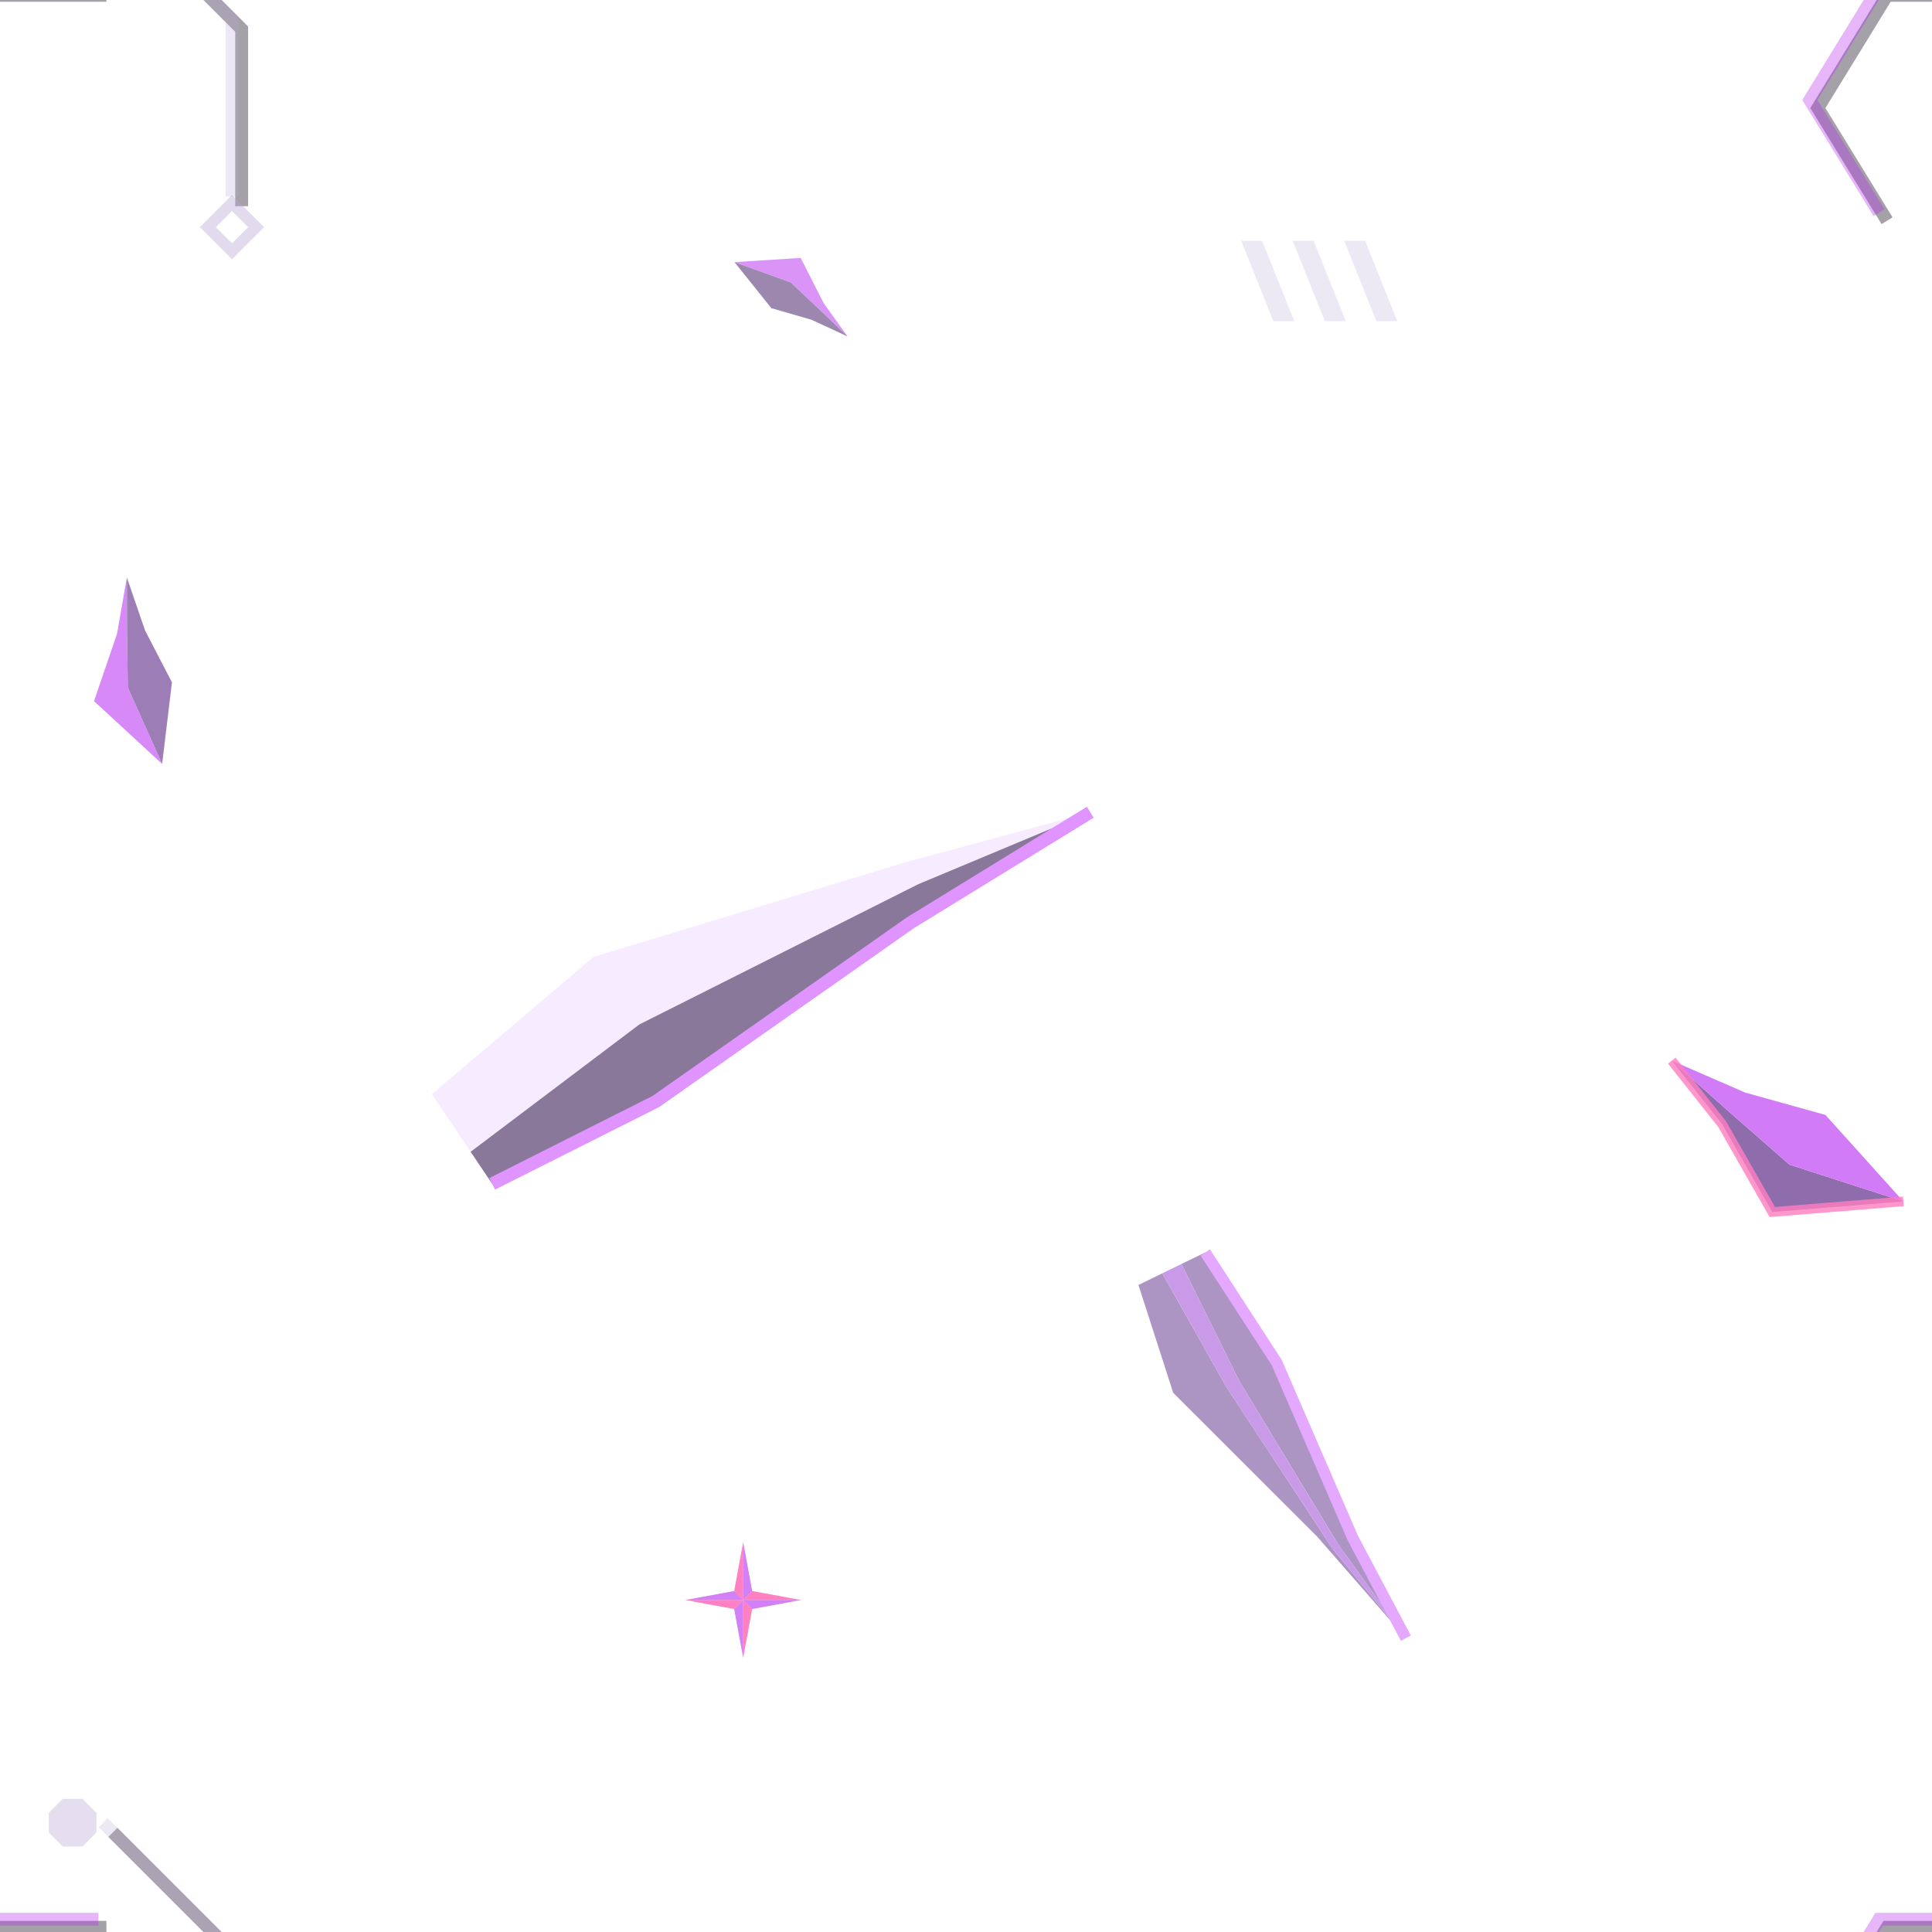
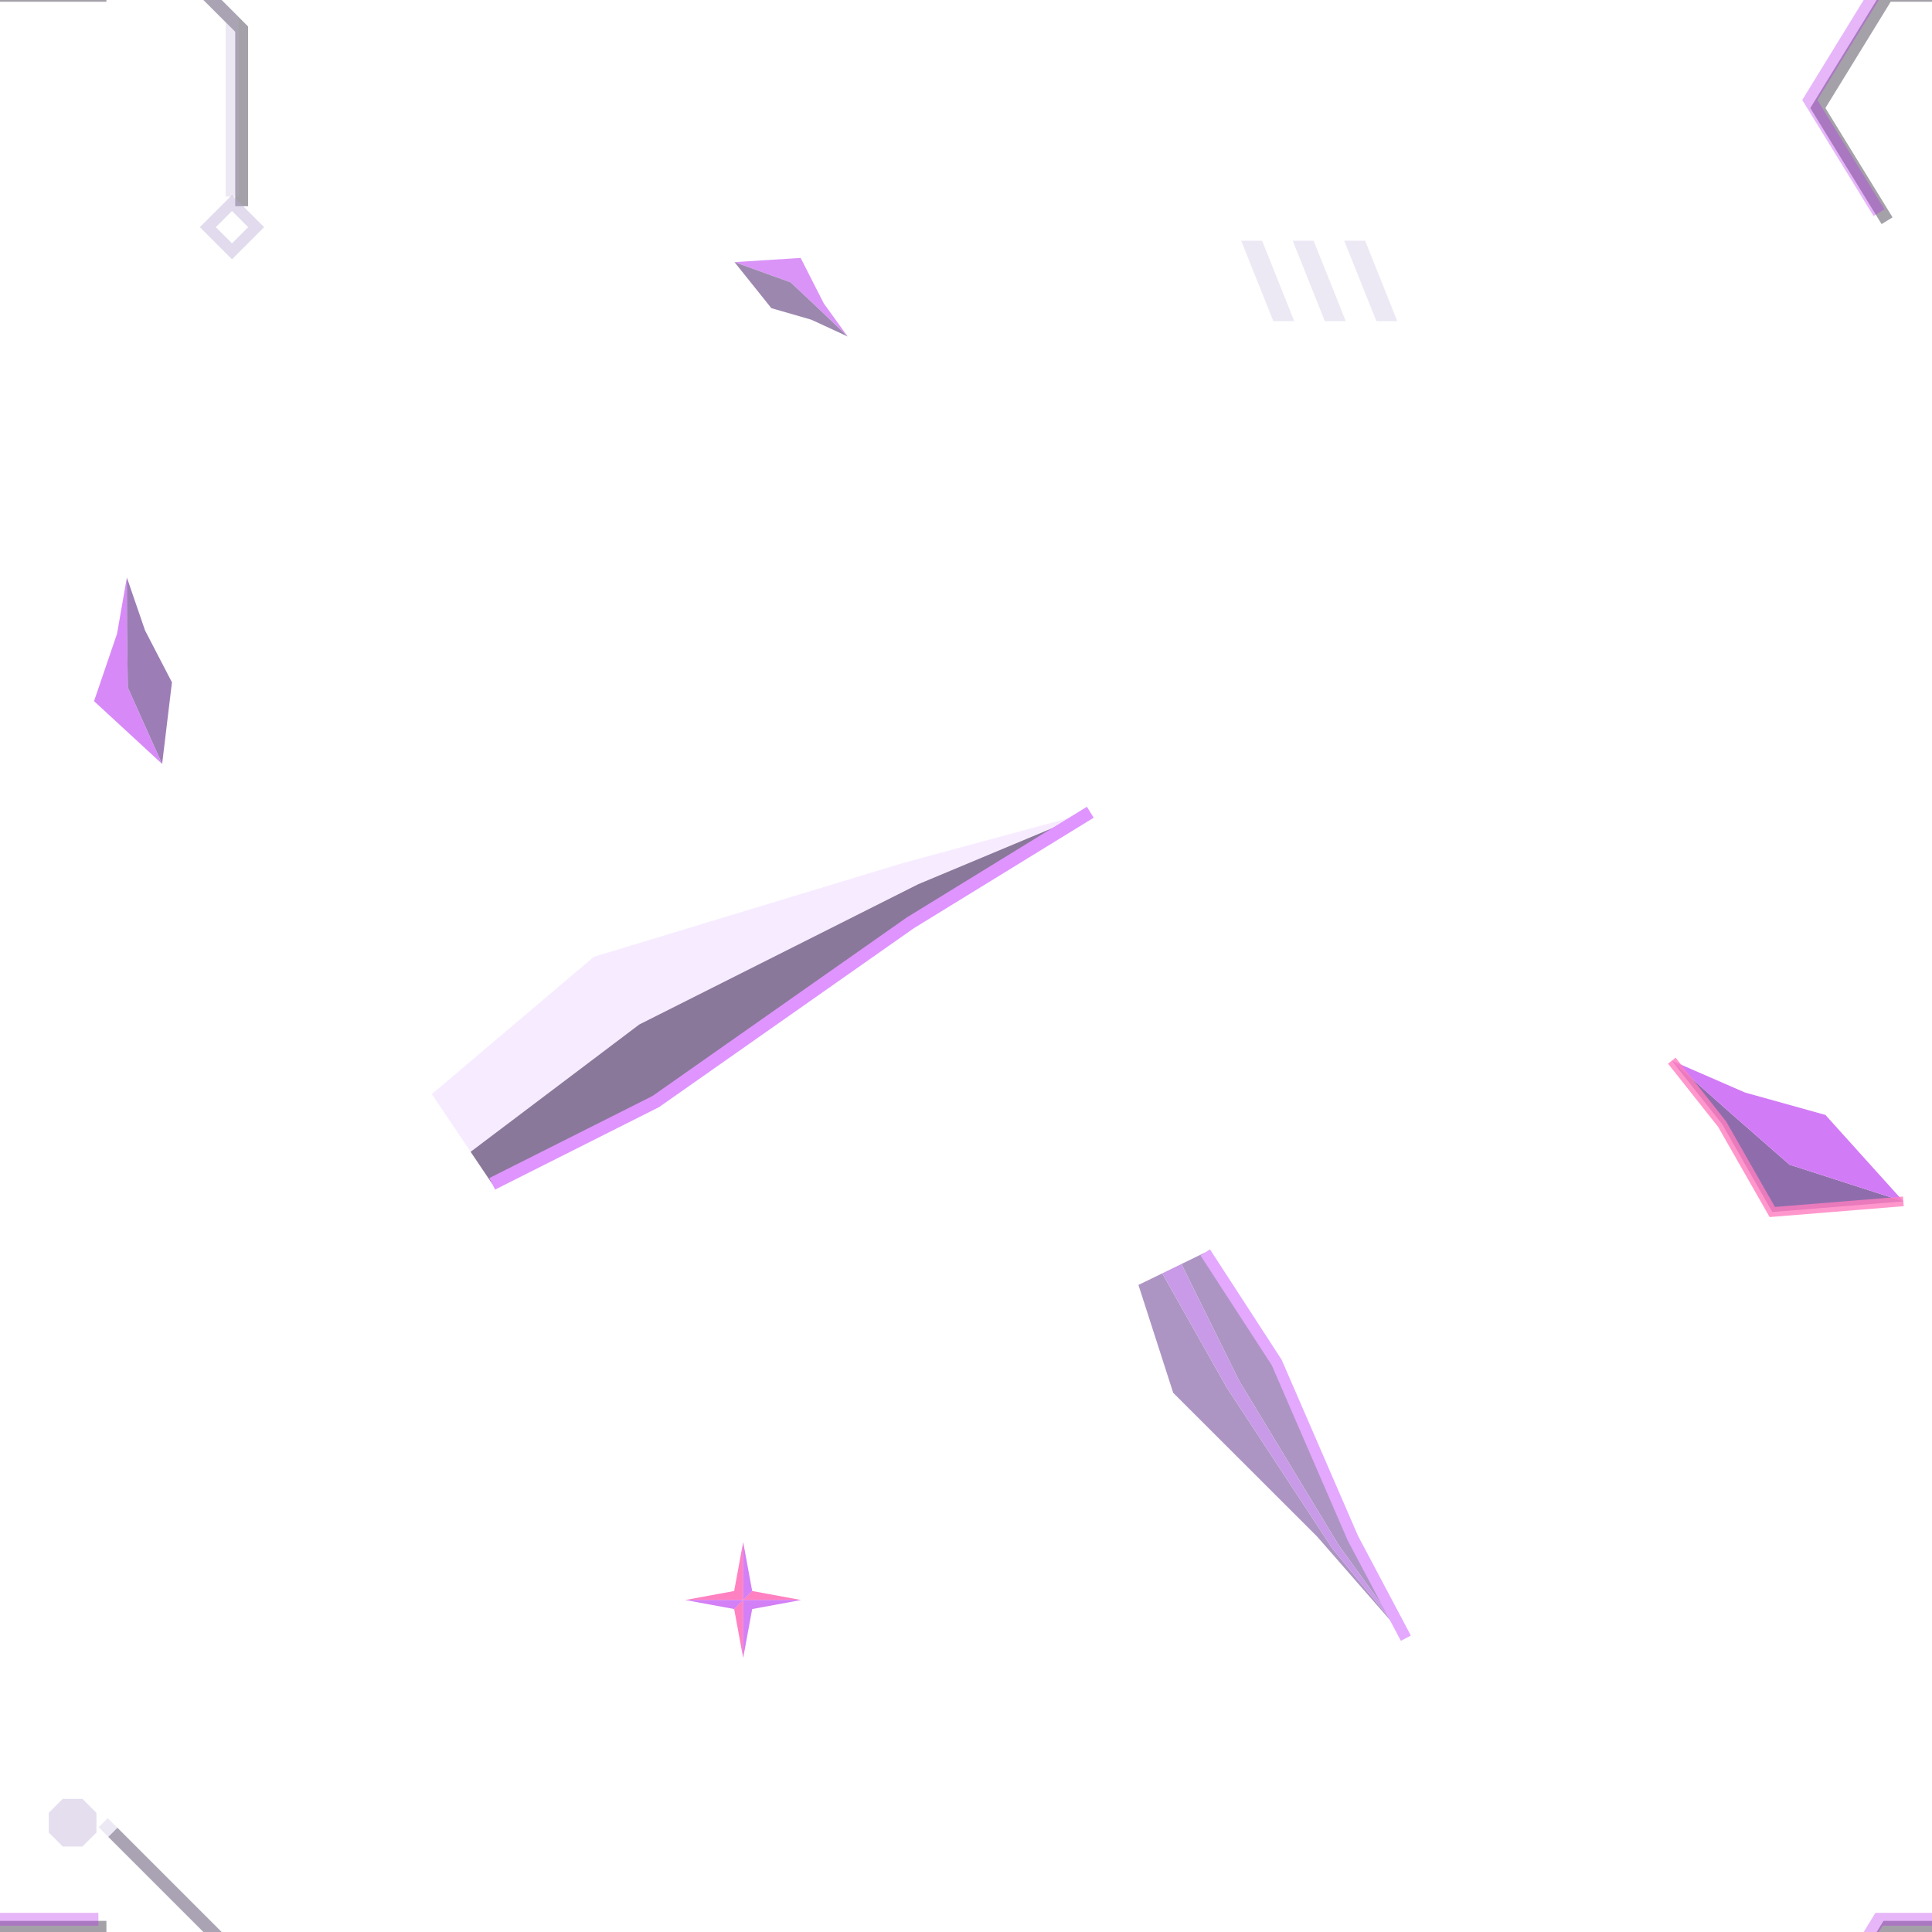
<svg xmlns="http://www.w3.org/2000/svg" viewBox="0 0 120 120" width="120" height="120">
  <path fill="none" stroke="#1c1428" stroke-width=".8" stroke-opacity=".4" d="M7.01 -6.19 15.01 1.81 15.01 12.81M7.01 113.81 15.01 121.81 15.01 132.81" />
  <path fill="none" stroke="#1c1428" stroke-width=".8" stroke-opacity=".4" d="M-2.79 13.71 -7.09 6.71 -2.79 -.29 6.61 -.29M-2.79 133.71 -7.09 126.71 -2.79 119.71 6.61 119.71M117.21 13.71 112.91 6.71 117.21 -.29 126.61 -.29M117.21 133.71 112.91 126.71 117.21 119.71 126.61 119.71" />
  <path fill="none" stroke="#b62af0" stroke-width=".8" stroke-opacity=".34" d="M-3.29 13.21 -7.59 6.21 -3.29 -.79 6.11 -.79M-3.29 133.21 -7.59 126.21 -3.29 119.21 6.11 119.21M116.71 13.21 112.41 6.21 116.71 -.79 126.11 -.79M116.71 133.21 112.41 126.21 116.71 119.21 126.11 119.21" />
  <path fill="none" stroke="#b8a9d4" stroke-width=".8" stroke-opacity=".26" d="M6.41 -6.79 14.41 1.21 14.41 12.21M6.41 113.21 14.41 121.21 14.41 132.21" />
  <path fill="#b8a9d4" fill-opacity=".39" d="M5.99 113.82 5.12 114.69 3.9 114.69 3.03 113.82 3.03 112.6 3.9 111.73 5.12 111.73 5.99 112.6Z" />
  <path fill="none" stroke="#b8a9d4" stroke-width=".7" stroke-opacity=".42" d="M15.91 14.11 14.41 15.61 12.91 14.11 14.41 12.61Z" />
  <path fill="#b8a9d4" fill-opacity=".26" d="M77.09 14.95 78.39 14.95 80.39 19.95 79.09 19.95ZM80.29 14.95 81.59 14.95 83.59 19.95 82.29 19.95ZM83.49 14.95 84.79 14.95 86.79 19.95 85.49 19.95Z" />
-   <path fill="#ff2e9a" fill-opacity=".6" d="M46.16 99.38 46.72 98.82 49.76 99.38ZM46.16 99.38 46.72 99.94 46.16 102.98ZM46.16 99.38 45.6 99.94 42.56 99.38ZM46.16 99.38 45.6 98.82 46.16 95.78Z" />
-   <path fill="#b62af0" fill-opacity=".6" d="M46.16 99.38 49.76 99.38 46.72 99.94ZM46.16 99.38 46.16 102.98 45.6 99.94ZM46.16 99.38 42.56 99.38 45.6 98.82ZM46.16 99.38 46.16 95.78 46.72 98.82Z" />
+   <path fill="#ff2e9a" fill-opacity=".6" d="M46.16 99.38 46.72 98.82 49.76 99.38ZM46.16 99.38 46.16 102.98 45.6 99.94ZM46.16 99.38 42.56 99.38 45.6 98.82ZM46.16 99.38 45.6 98.82 46.16 95.78Z" />
+   <path fill="#b62af0" fill-opacity=".6" d="M46.16 99.38 49.76 99.38 46.72 99.94ZM46.16 99.38 46.72 99.94 46.16 102.98ZM46.16 99.38 45.6 99.94 42.56 99.38ZM46.16 99.38 46.16 95.78 46.72 98.82Z" />
  <g opacity=".55">
    <path fill="#f1dcff" d="M26.82 67.96 36.88 59.43 56.13 53.59 67.72 50.45 56.67 54.39 38.99 62.56 28.16 69.95ZM28.16 69.95 38.99 62.56 56.67 54.39 67.72 50.45 57.03 54.92 39.71 63.63 29.23 71.54Z" />
    <path fill="#2a0a47" d="M29.23 71.54 39.71 63.63 57.03 54.92 67.72 50.45 56.54 57.32 40.73 68.42 30.57 73.53Z" />
    <path fill="none" stroke="#c43dff" stroke-width=".8" d="M67.72 50.45 56.54 57.32 40.73 68.42 30.57 73.53" />
  </g>
  <g opacity=".45">
    <path fill="#4a1379" d="M74.86 77.79 79.3 84.63 84.03 95.54 87.32 101.75 83.15 95.98 76.97 85.77 73.38 78.51ZM72.19 79.09 76.18 86.16 82.75 96.17 87.32 101.75 81.8 95.43 72.87 86.51 70.71 79.81Z" />
    <path fill="#8420c9" d="M73.38 78.51 76.97 85.77 83.15 95.98 87.32 101.75 82.75 96.17 76.18 86.16 72.19 79.09Z" />
    <path fill="none" stroke="#c43dff" stroke-width=".7" d="M74.86 77.79 79.3 84.63 84.03 95.54 87.32 101.75" />
  </g>
  <g opacity=".62">
    <path fill="#4a1379" d="M-1.78 74.62 -9.92 75.28 -13.03 69.83 -16.16 65.88 -12.71 68.96 -8.85 72.34 -1.78 74.62ZM118.22 74.62 110.08 75.28 106.97 69.83 103.84 65.88 107.29 68.96 111.15 72.34 118.22 74.62Z" />
    <path fill="#b62af0" d="M-1.78 74.62 -8.85 72.34 -12.71 68.96 -16.16 65.88 -11.61 67.86 -6.62 69.25 -1.78 74.62ZM118.22 74.62 111.15 72.34 107.29 68.96 103.84 65.88 108.39 67.86 113.38 69.25 118.22 74.62Z" />
    <path fill="none" stroke="#ff2e9a" stroke-width=".6" stroke-opacity=".8" d="M-1.78 74.62 -9.92 75.28 -13.03 69.83 -16.16 65.88M118.22 74.62 110.08 75.28 106.97 69.83 103.84 65.88" />
  </g>
  <g opacity=".55">
    <path fill="#b62af0" d="M10.07 47.45 5.84 43.55 7.27 39.36 7.88 35.87 7.89 39.11 7.94 42.7 10.07 47.45Z" />
    <path fill="#4a1379" d="M10.07 47.45 7.94 42.7 7.89 39.11 7.88 35.87 9.01 39.16 10.68 42.38 10.07 47.45Z" />
  </g>
  <g opacity=".5">
    <path fill="#b62af0" d="M45.62 16.28 49.73 16.02 51.17 18.85 52.65 20.9 50.98 19.3 49.11 17.54 45.62 16.28Z" />
    <path fill="#3a0f60" d="M45.62 16.28 49.11 17.54 50.98 19.3 52.65 20.9 50.4 19.86 47.91 19.14 45.62 16.28Z" />
  </g>
</svg>
